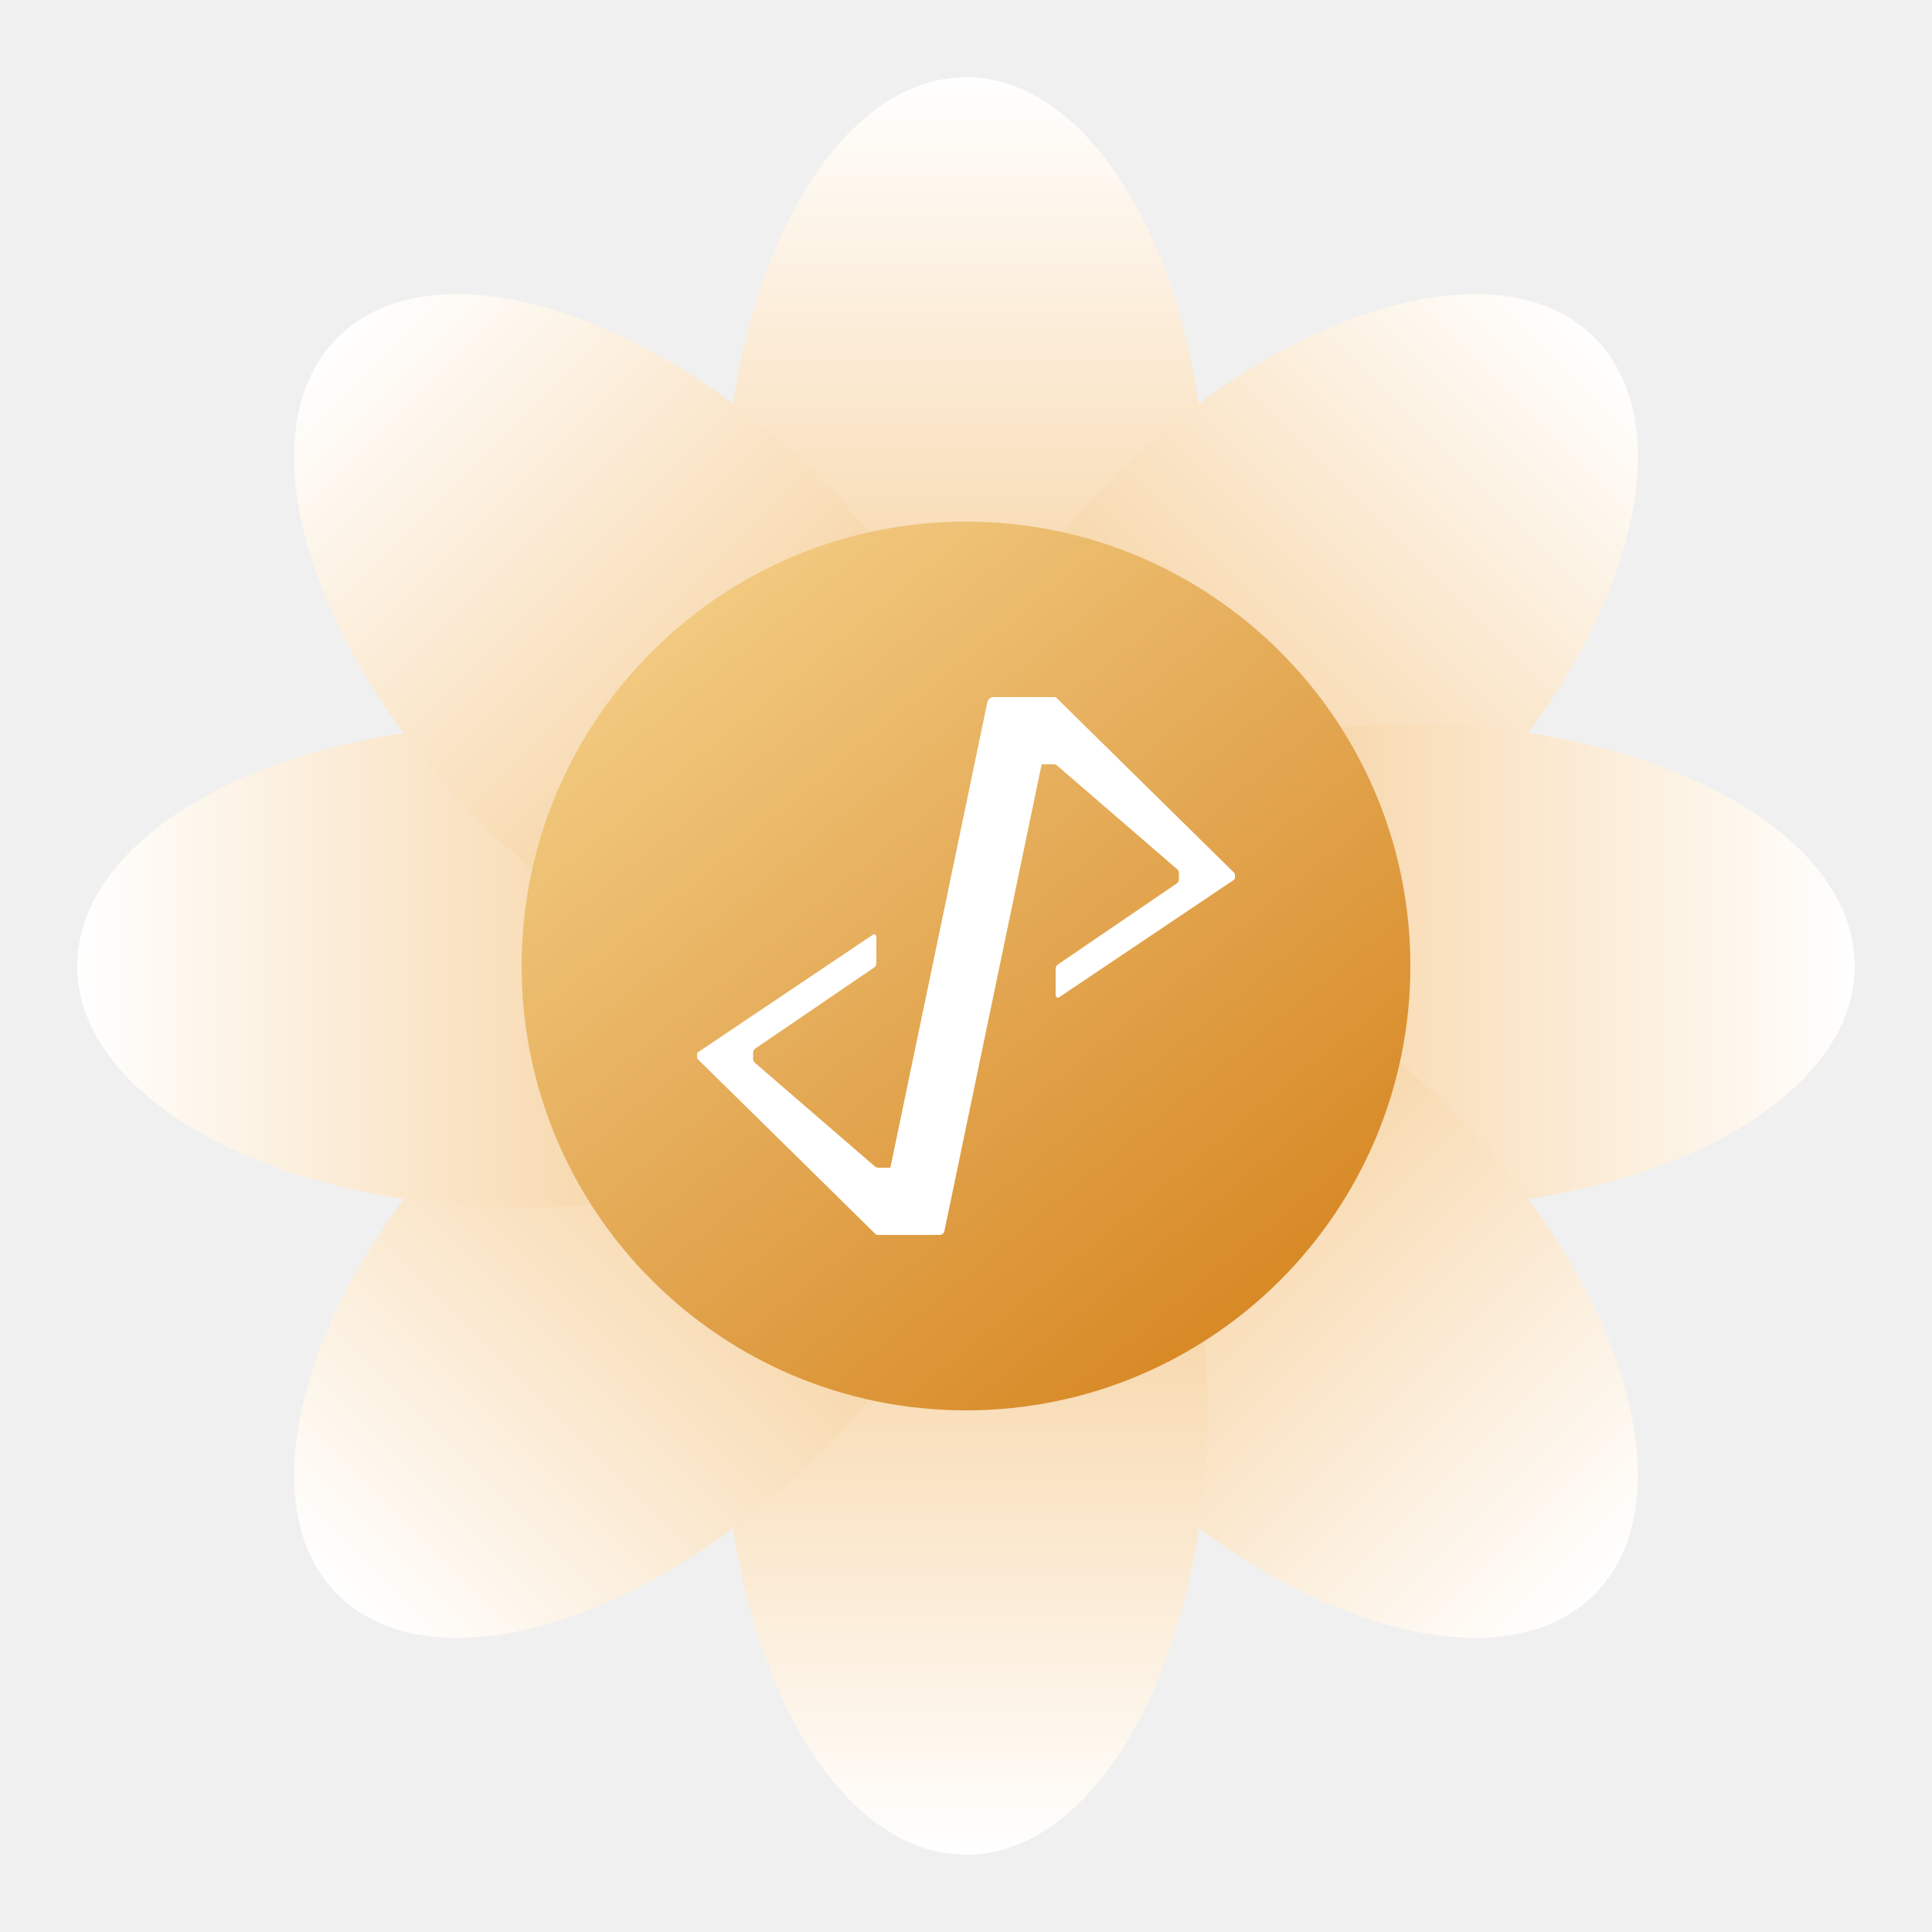
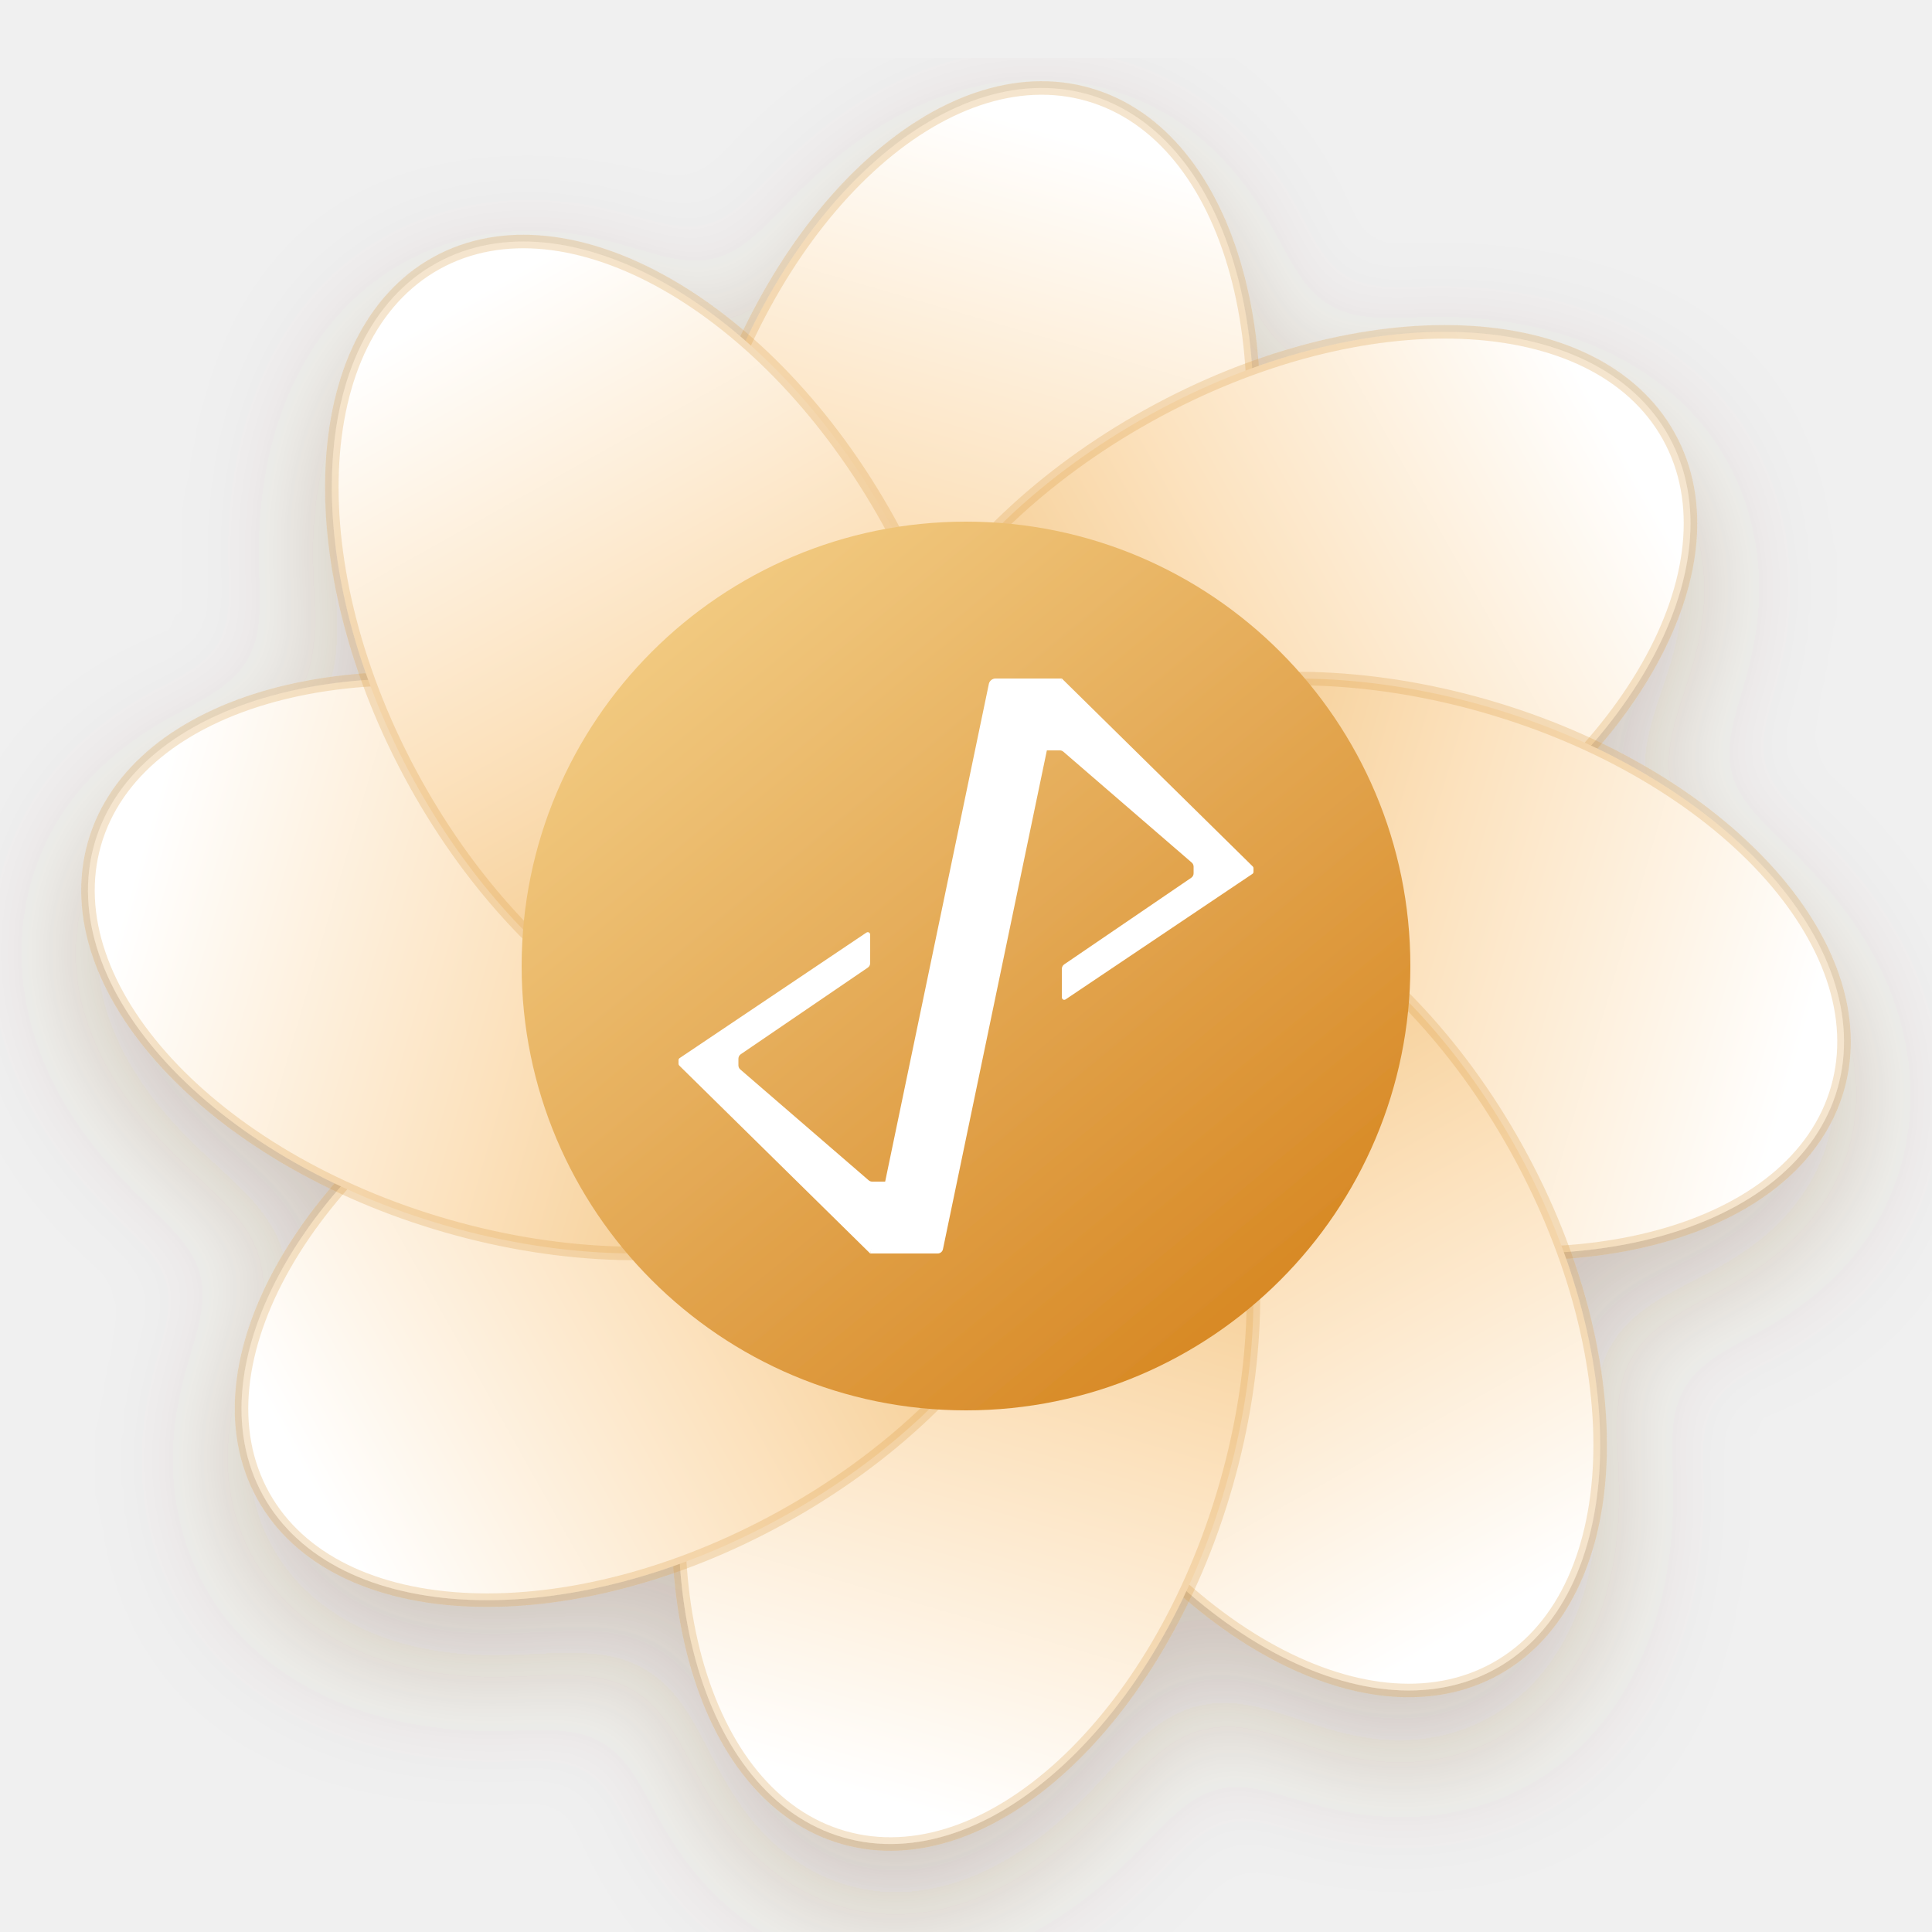
- <svg xmlns="http://www.w3.org/2000/svg" viewBox="0 0 200 200" width="200" height="200" role="img" aria-label="Camomille">
+ <svg xmlns="http://www.w3.org/2000/svg" viewBox="0 0 200 200" width="200" height="200">
  <defs>
-     <linearGradient id="cam-petal" x1="0" y1="0" x2="0" y2="1">
-       <stop offset="0" stop-color="#FFFFFF" />
-       <stop offset="1" stop-color="#F2BE76" />
+     <linearGradient id="petalFill" x1="0" y1="0" x2="0" y2="1">
+       <stop offset="0.05" stop-color="#FFFFFF" />
+       <stop offset="0.5" stop-color="#FCE2BE" />
+       <stop offset="1" stop-color="#F0BD72" />
    </linearGradient>
-     <linearGradient id="cam-center" x1="0.15" y1="0.1" x2="0.85" y2="0.95">
+     <linearGradient id="centerFill" x1="0.15" y1="0.1" x2="0.85" y2="0.95">
      <stop offset="0" stop-color="#F2CB82" />
      <stop offset="0.5" stop-color="#E3A752" />
      <stop offset="1" stop-color="#D6851F" />
    </linearGradient>
+     <filter id="bloomShadow" x="-30%" y="-30%" width="160%" height="160%">
+       <feDropShadow dx="0" dy="6" stdDeviation="7" flood-color="#6E4B14" flood-opacity="0.26" />
+     </filter>
  </defs>
-   <g fill="url(#cam-petal)">
-     <ellipse cx="100" cy="54" rx="25" ry="46" />
-     <ellipse cx="100" cy="54" rx="25" ry="46" transform="rotate(45 100 100)" />
-     <ellipse cx="100" cy="54" rx="25" ry="46" transform="rotate(90 100 100)" />
-     <ellipse cx="100" cy="54" rx="25" ry="46" transform="rotate(135 100 100)" />
-     <ellipse cx="100" cy="54" rx="25" ry="46" transform="rotate(180 100 100)" />
-     <ellipse cx="100" cy="54" rx="25" ry="46" transform="rotate(225 100 100)" />
-     <ellipse cx="100" cy="54" rx="25" ry="46" transform="rotate(270 100 100)" />
-     <ellipse cx="100" cy="54" rx="25" ry="46" transform="rotate(315 100 100)" />
-   </g>
-   <circle cx="100" cy="100" r="46" fill="url(#cam-center)" />
-   <g fill="#FFFFFF" fill-rule="evenodd" transform="translate(100 100) scale(0.58) translate(-48 -48)">
-     <path transform="translate(0 42)" d="M32 0.75L32 5.524Q32 5.634 31.974 5.741Q31.947 5.848 31.896 5.945Q31.844 6.042 31.771 6.124Q31.698 6.206 31.607 6.268L10.393 20.732Q10.302 20.794 10.229 20.876Q10.156 20.958 10.104 21.055Q10.053 21.152 10.027 21.259Q10 21.366 10 21.476L10 22.588Q10 22.685 10.021 22.78Q10.041 22.875 10.082 22.963Q10.122 23.051 10.18 23.128Q10.238 23.206 10.312 23.269L31.747 41.781Q31.869 41.887 32.021 41.944Q32.173 42 32.335 42L36 42L32 54L0.119 22.617Q0.062 22.561 0.031 22.487Q0 22.413 0 22.332L0 21.713Q0 21.613 0.047 21.525Q0.094 21.437 0.177 21.381L31.377 0.419Q31.448 0.38 31.526 0.357Q31.607 0.35 31.687 0.36Q31.764 0.385 31.834 0.426Q31.895 0.479 31.943 0.545Q31.978 0.618 31.996 0.697Q32 0.723 32 0.75Z" />
-     <path transform="translate(60.002 0)" d="M36 31.668L36 32.287Q36 32.387 35.953 32.475Q35.906 32.563 35.823 32.619L4.623 53.581Q4.552 53.62 4.474 53.643Q4.393 53.65 4.313 53.64Q4.236 53.615 4.166 53.574Q4.105 53.521 4.057 53.455Q4.022 53.382 4.004 53.303Q4 53.277 4 53.25L4 48.476Q4 48.366 4.026 48.259Q4.053 48.152 4.104 48.055Q4.156 47.958 4.229 47.876Q4.302 47.794 4.393 47.732L25.607 33.268Q25.698 33.206 25.771 33.124Q25.844 33.042 25.896 32.945Q25.947 32.848 25.974 32.741Q26 32.634 26 32.524L26 31.412Q26 31.315 25.979 31.22Q25.959 31.125 25.918 31.037Q25.878 30.949 25.82 30.872Q25.762 30.794 25.688 30.731L4.253 12.219Q4.131 12.113 3.979 12.056Q3.827 12 3.665 12L0 12L4 0L35.881 31.383Q35.938 31.439 35.969 31.513Q36 31.587 36 31.668Z" />
-     <path transform="translate(32.002 0)" d="M11.268 96C8.311 96 0 96 0 96C0 96 17.808 10.519 19.817 0.881C19.918 0.394 20.403 0 20.9 0C23.689 0 32 0 32 0L12.149 95.284Q12.133 95.359 12.105 95.431Q12.077 95.502 12.037 95.568Q11.997 95.634 11.946 95.692Q11.896 95.75 11.836 95.798Q11.776 95.847 11.709 95.885Q11.642 95.922 11.569 95.948Q11.497 95.974 11.421 95.987Q11.345 96 11.268 96Z" />
+   <g id="camomille-bloom" filter="url(#bloomShadow)">
+     <g id="petals" fill="url(#petalFill)" stroke="#D89A3E" stroke-width="1.4" stroke-opacity="0.25">
+       <ellipse class="petal" cx="100" cy="54" rx="28" ry="46" transform="rotate(16 100 54)" />
+       <ellipse class="petal" cx="100" cy="54" rx="28" ry="46" transform="rotate(45 100 100) rotate(16 100 54)" />
+       <ellipse class="petal" cx="100" cy="54" rx="28" ry="46" transform="rotate(90 100 100) rotate(16 100 54)" />
+       <ellipse class="petal" cx="100" cy="54" rx="28" ry="46" transform="rotate(135 100 100) rotate(16 100 54)" />
+       <ellipse class="petal" cx="100" cy="54" rx="28" ry="46" transform="rotate(180 100 100) rotate(16 100 54)" />
+       <ellipse class="petal" cx="100" cy="54" rx="28" ry="46" transform="rotate(225 100 100) rotate(16 100 54)" />
+       <ellipse class="petal" cx="100" cy="54" rx="28" ry="46" transform="rotate(270 100 100) rotate(16 100 54)" />
+       <ellipse class="petal" cx="100" cy="54" rx="28" ry="46" transform="rotate(315 100 100) rotate(16 100 54)" />
+     </g>
+     <circle id="center" cx="100" cy="100" r="46" fill="url(#centerFill)" />
+     <g id="logo" fill="#FFFFFF" fill-rule="evenodd" transform="translate(100 100) scale(0.62) translate(-48 -48)">
+       <path transform="translate(0 42)" d="M32 0.75L32 5.524Q32 5.634 31.974 5.741Q31.947 5.848 31.896 5.945Q31.844 6.042 31.771 6.124Q31.698 6.206 31.607 6.268L10.393 20.732Q10.302 20.794 10.229 20.876Q10.156 20.958 10.104 21.055Q10.053 21.152 10.027 21.259Q10 21.366 10 21.476L10 22.588Q10 22.685 10.021 22.78Q10.041 22.875 10.082 22.963Q10.122 23.051 10.18 23.128Q10.238 23.206 10.312 23.269L31.747 41.781Q31.869 41.887 32.021 41.944Q32.173 42 32.335 42L36 42L32 54L0.119 22.617Q0.062 22.561 0.031 22.487Q0 22.413 0 22.332L0 21.713Q0 21.613 0.047 21.525Q0.094 21.437 0.177 21.381L31.377 0.419Q31.448 0.38 31.526 0.357Q31.607 0.35 31.687 0.36Q31.764 0.385 31.834 0.426Q31.895 0.479 31.943 0.545Q31.978 0.618 31.996 0.697Q32 0.723 32 0.75Z" />
+       <path transform="translate(60.002 0)" d="M36 31.668L36 32.287Q36 32.387 35.953 32.475Q35.906 32.563 35.823 32.619L4.623 53.581Q4.552 53.62 4.474 53.643Q4.393 53.65 4.313 53.64Q4.236 53.615 4.166 53.574Q4.105 53.521 4.057 53.455Q4.022 53.382 4.004 53.303Q4 53.277 4 53.25L4 48.476Q4 48.366 4.026 48.259Q4.053 48.152 4.104 48.055Q4.156 47.958 4.229 47.876Q4.302 47.794 4.393 47.732L25.607 33.268Q25.698 33.206 25.771 33.124Q25.844 33.042 25.896 32.945Q25.947 32.848 25.974 32.741Q26 32.634 26 32.524L26 31.412Q26 31.315 25.979 31.22Q25.959 31.125 25.918 31.037Q25.878 30.949 25.82 30.872Q25.762 30.794 25.688 30.731L4.253 12.219Q4.131 12.113 3.979 12.056Q3.827 12 3.665 12L0 12L4 0L35.881 31.383Q35.938 31.439 35.969 31.513Q36 31.587 36 31.668Z" />
+       <path transform="translate(32.002 0)" d="M11.268 96C8.311 96 0 96 0 96C0 96 17.808 10.519 19.817 0.881C19.918 0.394 20.403 0 20.9 0C23.689 0 32 0 32 0L12.149 95.284Q12.133 95.359 12.105 95.431Q12.077 95.502 12.037 95.568Q11.997 95.634 11.946 95.692Q11.896 95.75 11.836 95.798Q11.776 95.847 11.709 95.885Q11.642 95.922 11.569 95.948Q11.497 95.974 11.421 95.987Q11.345 96 11.268 96Z" />
+     </g>
  </g>
</svg>
